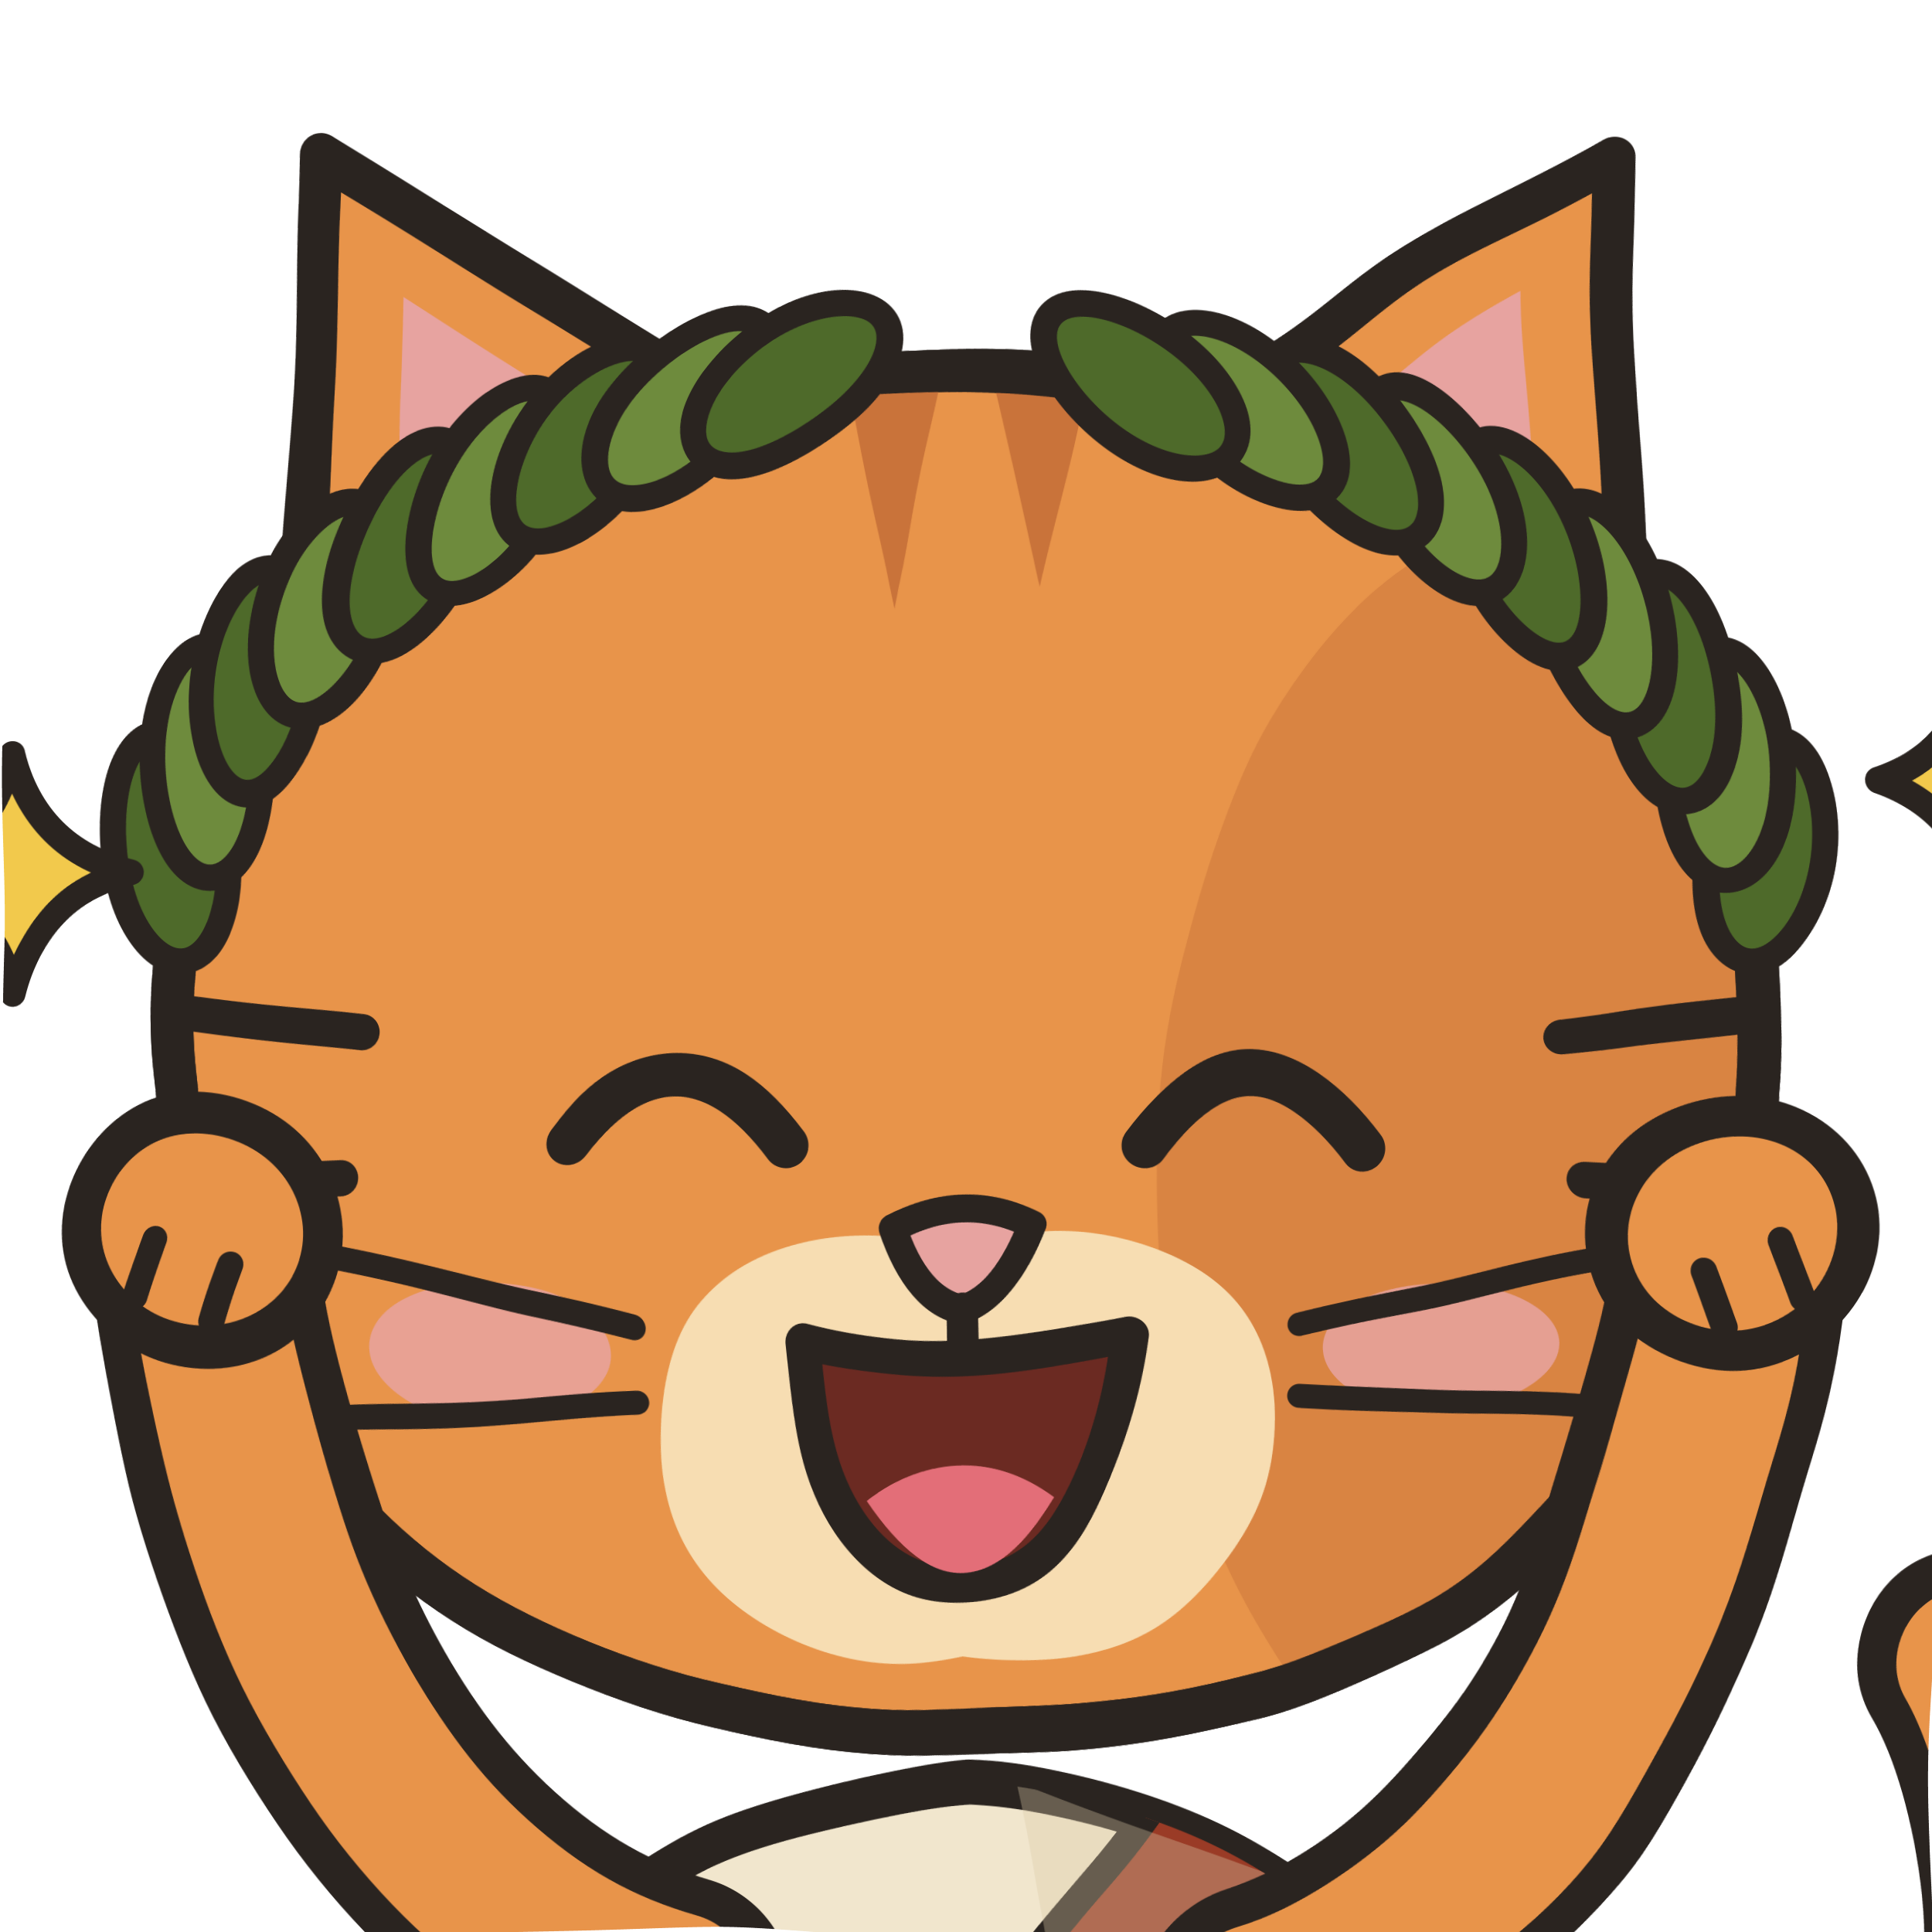
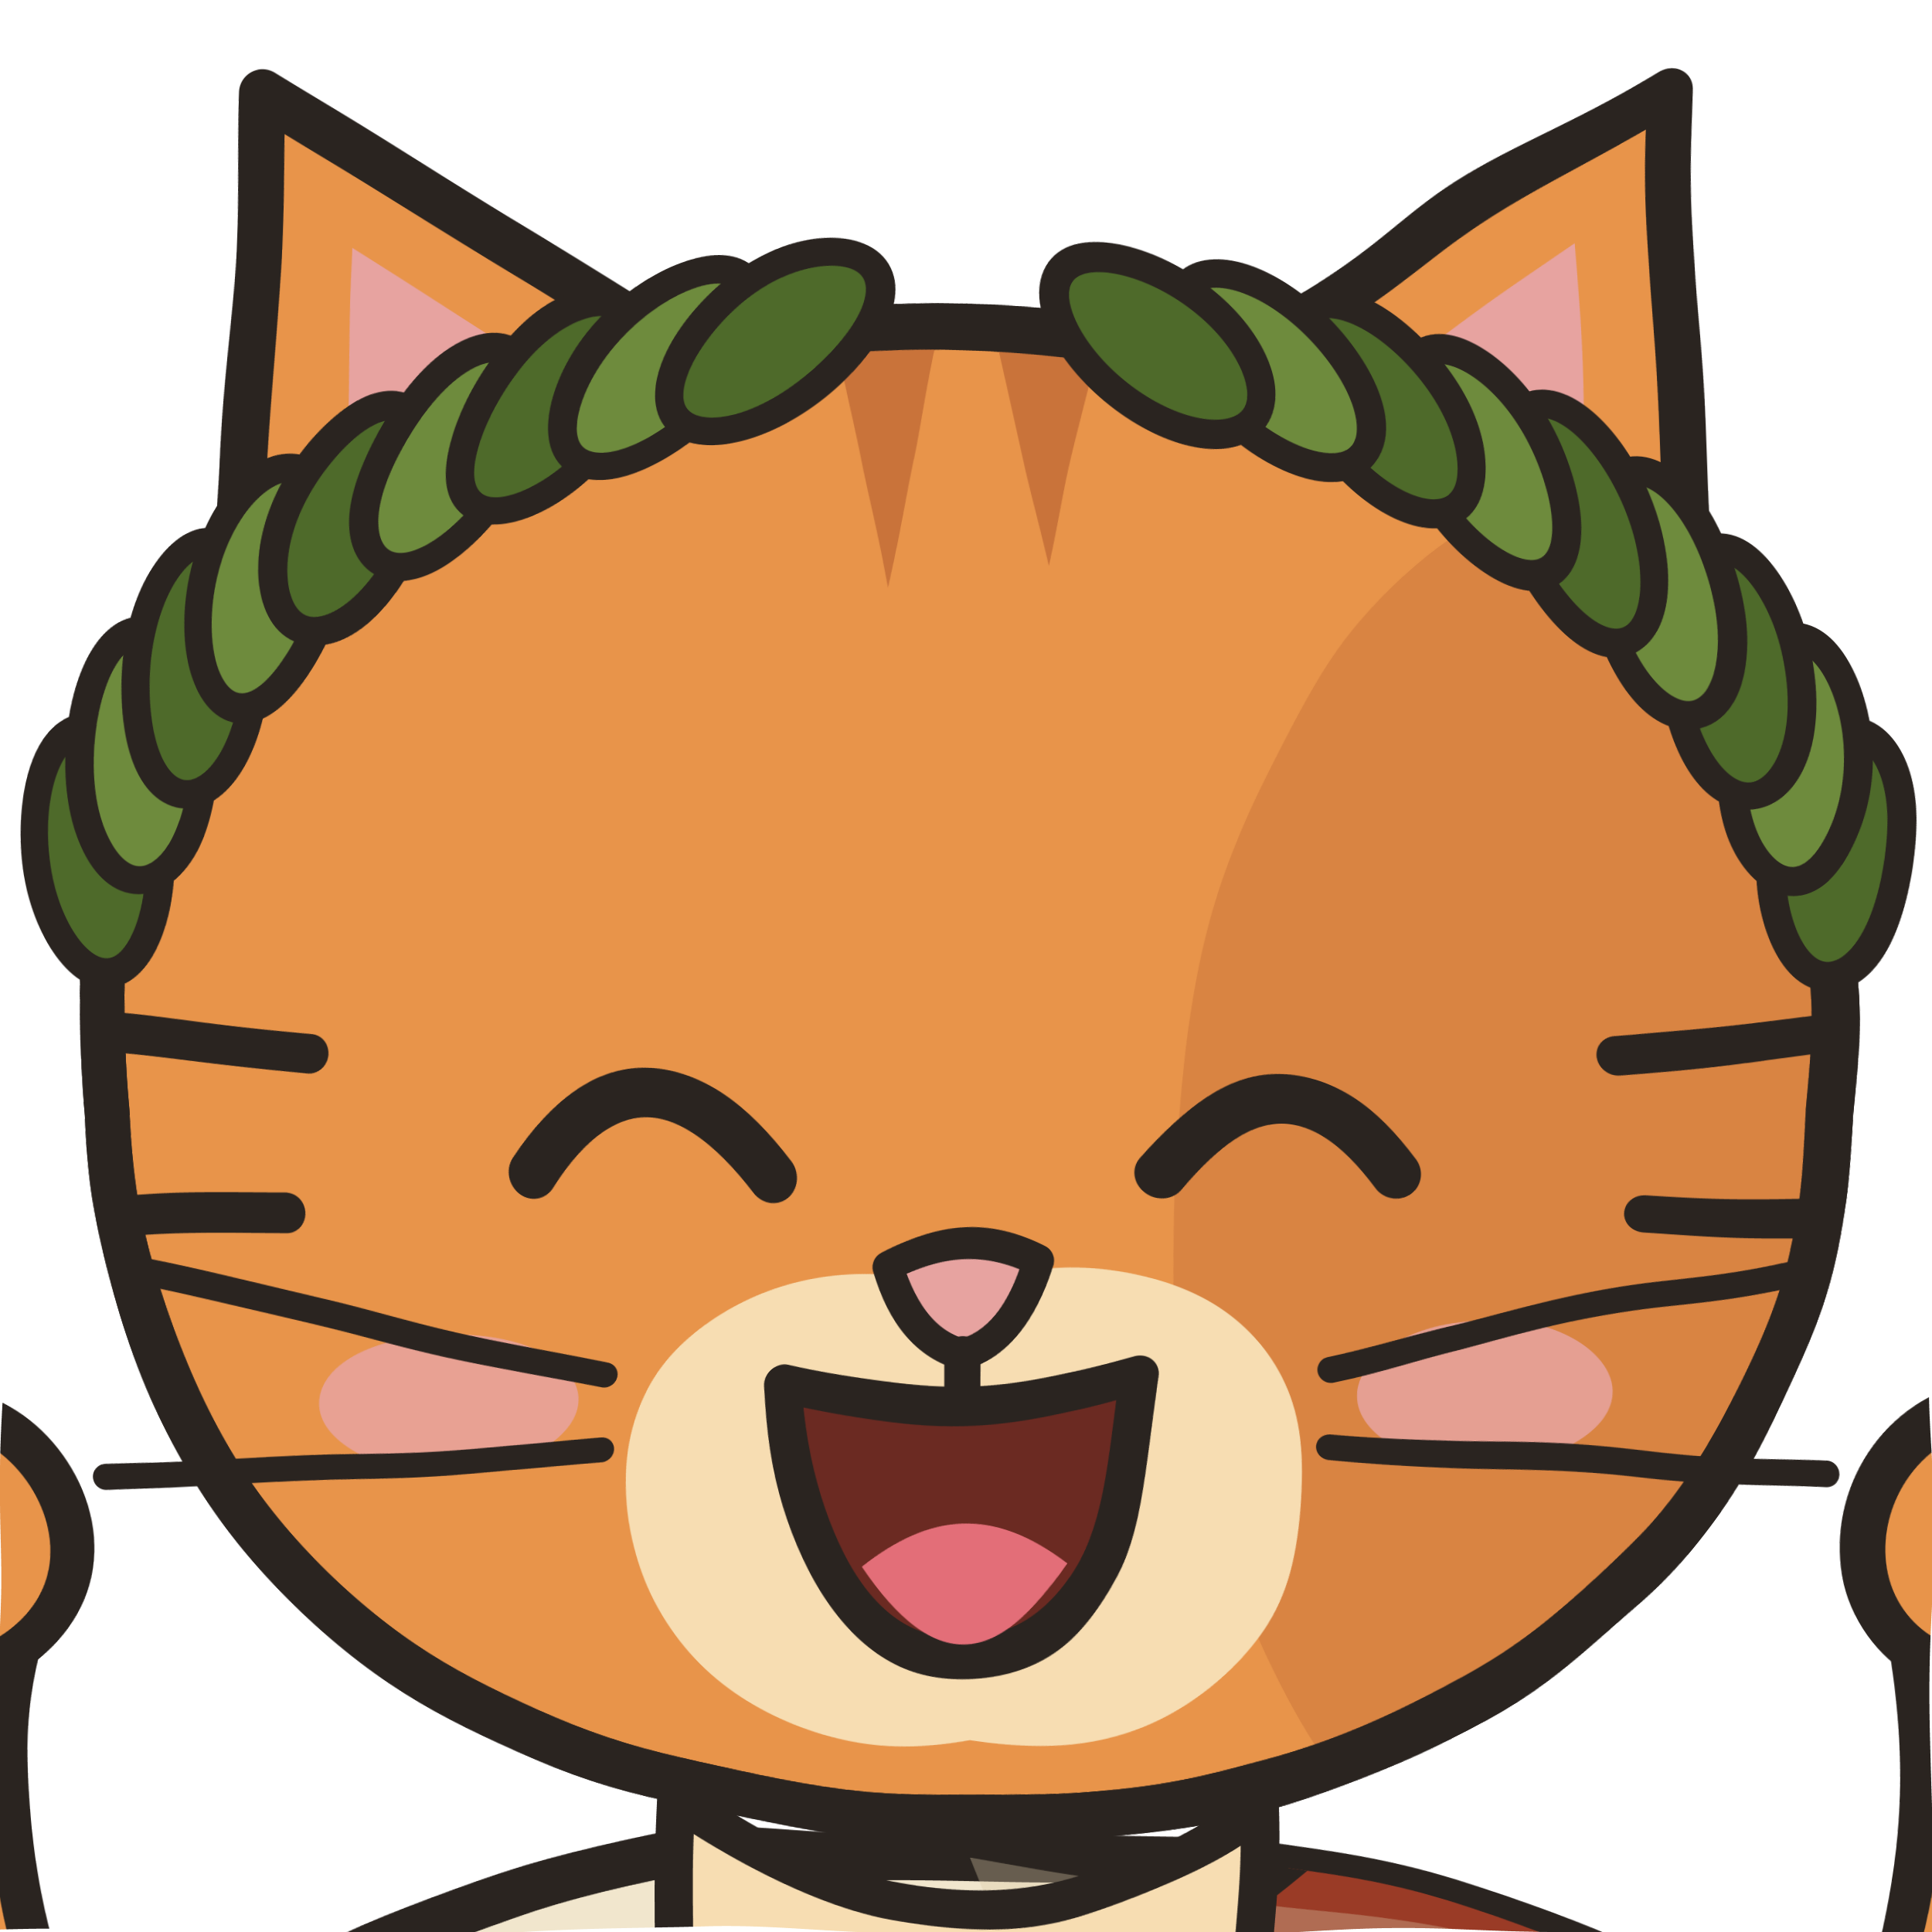
- <svg xmlns="http://www.w3.org/2000/svg" viewBox="44 12 152 152" width="152" height="152">
+ <svg xmlns="http://www.w3.org/2000/svg" viewBox="46 22 148 148" width="148" height="148">
  <defs>
    <filter id="rough" x="-5%" y="-5%" width="110%" height="110%">
      <feTurbulence type="fractalNoise" baseFrequency="0.035" numOctaves="2" seed="7" result="n" />
      <feDisplacementMap in="SourceGraphic" in2="n" scale="2.2" />
    </filter>
    <clipPath id="head">
      <path d="M54,96 C50,56 84,36 120,36 C156,36 190,56 186,96 C184,132 156,150 120,150 C84,150 56,132 54,96 Z" />
    </clipPath>
    <clipPath id="body">
-       <path d="M70,226 C62,190 82,152 120,150 C158,152 178,190 170,226 Q120,236 70,226 Z" />
+       <path d="M22,240 C26,196 58,170 100,164 L140,164 C182,170 214,196 218,240 Z" />
    </clipPath>
  </defs>
  <g filter="url(#rough)">
-     <g transform="translate(7.2 11) scale(0.94)">
-       <path d="M160,214 C212,208 216,160 204,140" fill="none" stroke="#2A2420" stroke-width="19.0" stroke-linecap="round" />
-       <path d="M160,214 C212,208 216,160 204,140" fill="none" stroke="#E8944A" stroke-width="12.5" stroke-linecap="round" />
-       <path d="M209.1,189.3 L202.9,186.3" fill="none" stroke="#C9733A" stroke-width="2.6" stroke-linecap="round" stroke-linejoin="round" />
-       <path d="M215.1,168.8 L208.2,168.2" fill="none" stroke="#C9733A" stroke-width="2.6" stroke-linecap="round" stroke-linejoin="round" />
-       <path d="M213.8,149.2 L207.1,150.9" fill="none" stroke="#C9733A" stroke-width="2.6" stroke-linecap="round" stroke-linejoin="round" />
-       <path d="M70,226 C62,190 82,152 120,150 C158,152 178,190 170,226 Q120,236 70,226 Z" fill="#F1E6CD" stroke="#2A2420" stroke-width="3.6" stroke-linejoin="round" stroke-linecap="round" />
-       <g clip-path="url(#body)">
-         <path d="M140,146 L170,160 L100,240 L64,240 Z" fill="#9A3B26" stroke="#2A2420" stroke-width="2.4" stroke-linejoin="round" stroke-linecap="round" />
-         <path d="M84,196 Q92,206 92,226" fill="none" stroke="#2A2420" stroke-width="2.2" stroke-linecap="round" stroke-linejoin="round" />
-         <path d="M156,194 Q150,210 154,228" fill="none" stroke="#2A2420" stroke-width="2.2" stroke-linecap="round" stroke-linejoin="round" />
-         <path d="M124,150 L180,170 L180,240 L140,240 Z" fill="#D9C9A6" opacity=".35" />
+     <path d="M22,240 C26,196 58,170 100,164 L140,164 C182,170 214,196 218,240 Z" fill="#F1E6CD" stroke="#2A2420" stroke-width="3.6" stroke-linejoin="round" stroke-linecap="round" />
+     <g clip-path="url(#body)">
+       <path d="M150,160 L190,166 L96,240 L52,240 Z" fill="#9A3B26" stroke="#2A2420" stroke-width="2.4" stroke-linejoin="round" stroke-linecap="round" />
+       <path d="M60,206 Q78,214 84,236" fill="none" stroke="#2A2420" stroke-width="2.4" stroke-linecap="round" stroke-linejoin="round" />
+       <path d="M178,200 Q170,218 176,240" fill="none" stroke="#2A2420" stroke-width="2.4" stroke-linecap="round" stroke-linejoin="round" />
+       <path d="M200,214 Q196,228 200,240" fill="none" stroke="#2A2420" stroke-width="2.4" stroke-linecap="round" stroke-linejoin="round" />
+       <path d="M120,164 L220,180 L220,240 L150,240 Z" fill="#D9C9A6" opacity=".35" />
+     </g>
+     <path d="M98,160 Q120,176 142,160 L142,172 Q120,184 98,172 Z" fill="#F7DDB2" stroke="#2A2420" stroke-width="3" stroke-linejoin="round" stroke-linecap="round" />
+     <g transform="translate(0 11) rotate(0 120 150)">
+       <path d="M64,74 L66,18 L108,44 Z" fill="#E8944A" stroke="#2A2420" stroke-width="3.6" stroke-linejoin="round" stroke-linecap="round" />
+       <path d="M72,64 L73,30 L98,46 Z" fill="#E7A3A0" />
+       <path d="M176,74 L174,18 L132,44 Z" fill="#E8944A" stroke="#2A2420" stroke-width="3.6" stroke-linejoin="round" stroke-linecap="round" />
+       <path d="M168,64 L167,30 L142,46 Z" fill="#E7A3A0" />
+       <path d="M54,96 C50,56 84,36 120,36 C156,36 190,56 186,96 C184,132 156,150 120,150 C84,150 56,132 54,96 Z" fill="#E8944A" stroke="#2A2420" stroke-width="3.6" stroke-linejoin="round" stroke-linecap="round" />
+       <g clip-path="url(#head)">
+         <ellipse cx="170" cy="104" rx="34" ry="56" fill="#C9733A" opacity=".5" />
+         <path d="M110,36 L114,56 L118,36 Z M122,36 L126,54 L130,36 Z" fill="#C9733A" />
+         <path d="M55,90 L70,92" fill="none" stroke="#2A2420" stroke-width="3" stroke-linecap="round" stroke-linejoin="round" />
+         <path d="M55,104 L68,104" fill="none" stroke="#2A2420" stroke-width="3" stroke-linecap="round" stroke-linejoin="round" />
+         <path d="M185,90 L170,92" fill="none" stroke="#2A2420" stroke-width="3" stroke-linecap="round" stroke-linejoin="round" />
+         <path d="M185,104 L172,104" fill="none" stroke="#2A2420" stroke-width="3" stroke-linecap="round" stroke-linejoin="round" />
      </g>
-       <ellipse cx="98" cy="228" rx="15" ry="9" fill="#E8944A" stroke="#2A2420" stroke-width="3.2" stroke-linejoin="round" stroke-linecap="round" />
-       <ellipse cx="142" cy="228" rx="15" ry="9" fill="#E8944A" stroke="#2A2420" stroke-width="3.2" stroke-linejoin="round" stroke-linecap="round" />
-       <path d="M95,226 L95,233" fill="none" stroke="#2A2420" stroke-width="2" stroke-linecap="round" stroke-linejoin="round" />
-       <path d="M101,226 L101,233" fill="none" stroke="#2A2420" stroke-width="2" stroke-linecap="round" stroke-linejoin="round" />
-       <path d="M139,226 L139,233" fill="none" stroke="#2A2420" stroke-width="2" stroke-linecap="round" stroke-linejoin="round" />
-       <path d="M145,226 L145,233" fill="none" stroke="#2A2420" stroke-width="2" stroke-linecap="round" stroke-linejoin="round" />
-       <g transform="translate(0 -4) rotate(0 120 150)">
-         <path d="M64,74 L66,18 L108,44 Z" fill="#E8944A" stroke="#2A2420" stroke-width="3.6" stroke-linejoin="round" stroke-linecap="round" />
-         <path d="M72,64 L73,30 L98,46 Z" fill="#E7A3A0" />
-         <path d="M176,74 L174,18 L132,44 Z" fill="#E8944A" stroke="#2A2420" stroke-width="3.6" stroke-linejoin="round" stroke-linecap="round" />
-         <path d="M168,64 L167,30 L142,46 Z" fill="#E7A3A0" />
-         <path d="M54,96 C50,56 84,36 120,36 C156,36 190,56 186,96 C184,132 156,150 120,150 C84,150 56,132 54,96 Z" fill="#E8944A" stroke="#2A2420" stroke-width="3.6" stroke-linejoin="round" stroke-linecap="round" />
-         <g clip-path="url(#head)">
-           <ellipse cx="170" cy="104" rx="34" ry="56" fill="#C9733A" opacity=".5" />
-           <path d="M110,36 L114,56 L118,36 Z M122,36 L126,54 L130,36 Z" fill="#C9733A" />
-           <path d="M55,90 L70,92" fill="none" stroke="#2A2420" stroke-width="3" stroke-linecap="round" stroke-linejoin="round" />
-           <path d="M55,104 L68,104" fill="none" stroke="#2A2420" stroke-width="3" stroke-linecap="round" stroke-linejoin="round" />
-           <path d="M185,90 L170,92" fill="none" stroke="#2A2420" stroke-width="3" stroke-linecap="round" stroke-linejoin="round" />
-           <path d="M185,104 L172,104" fill="none" stroke="#2A2420" stroke-width="3" stroke-linecap="round" stroke-linejoin="round" />
-         </g>
-         <path d="M54,96 C50,56 84,36 120,36 C156,36 190,56 186,96 C184,132 156,150 120,150 C84,150 56,132 54,96 Z" fill="none" stroke="#2A2420" stroke-width="3.6" stroke-linejoin="round" stroke-linecap="round" />
-         <path d="M94,124 C94,110 108,106 120,110 C132,106 146,110 146,124 C146,140 132,146 120,144 C108,146 94,140 94,124 Z" fill="#F7DDB2" />
-         <ellipse cx="53.4" cy="76.1" rx="9.5" ry="4.8" transform="rotate(263.0 53.4 76.1)" fill="#4E6A2A" stroke="#2A2420" stroke-width="2.2" stroke-linejoin="round" stroke-linecap="round" />
-         <ellipse cx="56.8" cy="69.0" rx="9.5" ry="4.8" transform="rotate(270.5 56.8 69.0)" fill="#6E8B3D" stroke="#2A2420" stroke-width="2.2" stroke-linejoin="round" stroke-linecap="round" />
-         <ellipse cx="61.3" cy="62.4" rx="9.5" ry="4.8" transform="rotate(278.0 61.3 62.4)" fill="#4E6A2A" stroke="#2A2420" stroke-width="2.2" stroke-linejoin="round" stroke-linecap="round" />
-         <ellipse cx="66.8" cy="56.3" rx="9.5" ry="4.8" transform="rotate(285.5 66.8 56.3)" fill="#6E8B3D" stroke="#2A2420" stroke-width="2.2" stroke-linejoin="round" stroke-linecap="round" />
-         <ellipse cx="73.2" cy="50.9" rx="9.5" ry="4.8" transform="rotate(293.0 73.2 50.9)" fill="#4E6A2A" stroke="#2A2420" stroke-width="2.2" stroke-linejoin="round" stroke-linecap="round" />
-         <ellipse cx="80.4" cy="46.2" rx="9.5" ry="4.8" transform="rotate(300.5 80.4 46.2)" fill="#6E8B3D" stroke="#2A2420" stroke-width="2.2" stroke-linejoin="round" stroke-linecap="round" />
-         <ellipse cx="88.2" cy="42.3" rx="9.5" ry="4.8" transform="rotate(308.0 88.2 42.3)" fill="#4E6A2A" stroke="#2A2420" stroke-width="2.2" stroke-linejoin="round" stroke-linecap="round" />
-         <ellipse cx="96.6" cy="39.3" rx="9.5" ry="4.8" transform="rotate(315.5 96.6 39.3)" fill="#6E8B3D" stroke="#2A2420" stroke-width="2.2" stroke-linejoin="round" stroke-linecap="round" />
-         <ellipse cx="105.4" cy="37.3" rx="9.5" ry="4.8" transform="rotate(323.0 105.4 37.3)" fill="#4E6A2A" stroke="#2A2420" stroke-width="2.2" stroke-linejoin="round" stroke-linecap="round" />
-         <ellipse cx="186.6" cy="76.1" rx="9.5" ry="4.8" transform="rotate(457.0 186.6 76.1)" fill="#4E6A2A" stroke="#2A2420" stroke-width="2.2" stroke-linejoin="round" stroke-linecap="round" />
-         <ellipse cx="183.2" cy="69.0" rx="9.5" ry="4.8" transform="rotate(449.5 183.2 69.0)" fill="#6E8B3D" stroke="#2A2420" stroke-width="2.2" stroke-linejoin="round" stroke-linecap="round" />
-         <ellipse cx="178.7" cy="62.4" rx="9.5" ry="4.8" transform="rotate(442.0 178.7 62.4)" fill="#4E6A2A" stroke="#2A2420" stroke-width="2.2" stroke-linejoin="round" stroke-linecap="round" />
-         <ellipse cx="173.2" cy="56.3" rx="9.5" ry="4.8" transform="rotate(434.5 173.2 56.3)" fill="#6E8B3D" stroke="#2A2420" stroke-width="2.2" stroke-linejoin="round" stroke-linecap="round" />
-         <ellipse cx="166.8" cy="50.9" rx="9.5" ry="4.8" transform="rotate(427.0 166.8 50.9)" fill="#4E6A2A" stroke="#2A2420" stroke-width="2.2" stroke-linejoin="round" stroke-linecap="round" />
-         <ellipse cx="159.6" cy="46.2" rx="9.5" ry="4.8" transform="rotate(419.5 159.6 46.2)" fill="#6E8B3D" stroke="#2A2420" stroke-width="2.2" stroke-linejoin="round" stroke-linecap="round" />
-         <ellipse cx="151.8" cy="42.3" rx="9.5" ry="4.8" transform="rotate(412.0 151.8 42.3)" fill="#4E6A2A" stroke="#2A2420" stroke-width="2.2" stroke-linejoin="round" stroke-linecap="round" />
-         <ellipse cx="143.4" cy="39.3" rx="9.5" ry="4.8" transform="rotate(404.5 143.4 39.3)" fill="#6E8B3D" stroke="#2A2420" stroke-width="2.2" stroke-linejoin="round" stroke-linecap="round" />
-         <ellipse cx="134.6" cy="37.3" rx="9.5" ry="4.8" transform="rotate(397.0 134.6 37.3)" fill="#4E6A2A" stroke="#2A2420" stroke-width="2.2" stroke-linejoin="round" stroke-linecap="round" />
-         <path d="M87,101 Q96,89 105,101" fill="none" stroke="#2A2420" stroke-width="3.8" stroke-linecap="round" stroke-linejoin="round" />
-         <path d="M135,101 Q144,89 153,101" fill="none" stroke="#2A2420" stroke-width="3.8" stroke-linecap="round" stroke-linejoin="round" />
-         <ellipse cx="80" cy="118" rx="10" ry="5.5" fill="#E7A3A0" opacity=".85" />
-         <ellipse cx="160" cy="118" rx="10" ry="5.5" fill="#E7A3A0" opacity=".85" />
-         <path d="M114,108 Q120,105 126,108 Q124,114 120,115 Q116,114 114,108 Z" fill="#E7A3A0" stroke="#2A2420" stroke-width="2.4" stroke-linejoin="round" stroke-linecap="round" />
-         <path d="M120,115 L120,118" fill="none" stroke="#2A2420" stroke-width="2.8" stroke-linecap="round" stroke-linejoin="round" />
-         <path d="M106,117 Q120,121 134,117 Q132,138 120,138 Q108,138 106,117 Z" fill="#6B2A22" stroke="#2A2420" stroke-width="3" stroke-linejoin="round" stroke-linecap="round" />
-         <path d="M112,131 Q120,125 128,131 Q124,137 120,137 Q116,137 112,131 Z" fill="#E36E78" />
-         <path d="M92,116 L56,108" fill="none" stroke="#2A2420" stroke-width="2" stroke-linecap="round" stroke-linejoin="round" />
-         <path d="M92,122 L54,124" fill="none" stroke="#2A2420" stroke-width="2" stroke-linecap="round" stroke-linejoin="round" />
-         <path d="M148,116 L184,108" fill="none" stroke="#2A2420" stroke-width="2" stroke-linecap="round" stroke-linejoin="round" />
-         <path d="M148,122 L186,124" fill="none" stroke="#2A2420" stroke-width="2" stroke-linecap="round" stroke-linejoin="round" />
-       </g>
-       <path d="M96,168 C70,160 58,130 56,104" fill="none" stroke="#2A2420" stroke-width="19.5" stroke-linecap="round" />
-       <path d="M96,168 C70,160 58,130 56,104" fill="none" stroke="#E8944A" stroke-width="13" stroke-linecap="round" />
-       <g transform="rotate(20 56 104)">
-         <ellipse cx="56" cy="104" rx="10.5" ry="9.66" fill="#E8944A" stroke="#2A2420" stroke-width="3.4" stroke-linejoin="round" stroke-linecap="round" />
-         <path d="M52.5,106 L52.5,111" fill="none" stroke="#2A2420" stroke-width="2.2" stroke-linecap="round" stroke-linejoin="round" />
-         <path d="M59.5,106 L59.5,111" fill="none" stroke="#2A2420" stroke-width="2.2" stroke-linecap="round" stroke-linejoin="round" />
-       </g>
-       <path d="M144,168 C170,160 182,130 184,104" fill="none" stroke="#2A2420" stroke-width="19.5" stroke-linecap="round" />
-       <path d="M144,168 C170,160 182,130 184,104" fill="none" stroke="#E8944A" stroke-width="13" stroke-linecap="round" />
-       <g transform="rotate(-20 184 104)">
-         <ellipse cx="184" cy="104" rx="10.5" ry="9.66" fill="#E8944A" stroke="#2A2420" stroke-width="3.4" stroke-linejoin="round" stroke-linecap="round" />
-         <path d="M180.5,106 L180.5,111" fill="none" stroke="#2A2420" stroke-width="2.2" stroke-linecap="round" stroke-linejoin="round" />
-         <path d="M187.5,106 L187.5,111" fill="none" stroke="#2A2420" stroke-width="2.2" stroke-linecap="round" stroke-linejoin="round" />
-       </g>
-       <path d="M40,64 Q42,72 50,74 Q42,76 40,84 Q38,76 30,74 Q38,72 40,64 Z" fill="#F2C94C" stroke="#2A2420" stroke-width="2.2" stroke-linejoin="round" stroke-linecap="round" />
-       <path d="M204,58 Q206,64 212,66 Q206,68 204,74 Q202,68 196,66 Q202,64 204,58 Z" fill="#F2C94C" stroke="#2A2420" stroke-width="2.2" stroke-linejoin="round" stroke-linecap="round" />
-       <path d="M30,118 Q32,122 36,124 Q32,126 30,130 Q28,126 24,124 Q28,122 30,118 Z" fill="#F2C94C" stroke="#2A2420" stroke-width="2.2" stroke-linejoin="round" stroke-linecap="round" />
+       <path d="M54,96 C50,56 84,36 120,36 C156,36 190,56 186,96 C184,132 156,150 120,150 C84,150 56,132 54,96 Z" fill="none" stroke="#2A2420" stroke-width="3.6" stroke-linejoin="round" stroke-linecap="round" />
+       <path d="M94,124 C94,110 108,106 120,110 C132,106 146,110 146,124 C146,140 132,146 120,144 C108,146 94,140 94,124 Z" fill="#F7DDB2" />
+       <ellipse cx="53.4" cy="76.1" rx="9.5" ry="4.8" transform="rotate(263.0 53.4 76.1)" fill="#4E6A2A" stroke="#2A2420" stroke-width="2.2" stroke-linejoin="round" stroke-linecap="round" />
+       <ellipse cx="56.8" cy="69.0" rx="9.5" ry="4.8" transform="rotate(270.5 56.8 69.0)" fill="#6E8B3D" stroke="#2A2420" stroke-width="2.2" stroke-linejoin="round" stroke-linecap="round" />
+       <ellipse cx="61.3" cy="62.4" rx="9.5" ry="4.8" transform="rotate(278.0 61.3 62.4)" fill="#4E6A2A" stroke="#2A2420" stroke-width="2.2" stroke-linejoin="round" stroke-linecap="round" />
+       <ellipse cx="66.8" cy="56.3" rx="9.5" ry="4.8" transform="rotate(285.5 66.8 56.3)" fill="#6E8B3D" stroke="#2A2420" stroke-width="2.2" stroke-linejoin="round" stroke-linecap="round" />
+       <ellipse cx="73.2" cy="50.9" rx="9.5" ry="4.8" transform="rotate(293.0 73.2 50.9)" fill="#4E6A2A" stroke="#2A2420" stroke-width="2.2" stroke-linejoin="round" stroke-linecap="round" />
+       <ellipse cx="80.4" cy="46.2" rx="9.5" ry="4.8" transform="rotate(300.5 80.4 46.2)" fill="#6E8B3D" stroke="#2A2420" stroke-width="2.2" stroke-linejoin="round" stroke-linecap="round" />
+       <ellipse cx="88.2" cy="42.3" rx="9.5" ry="4.8" transform="rotate(308.0 88.2 42.3)" fill="#4E6A2A" stroke="#2A2420" stroke-width="2.2" stroke-linejoin="round" stroke-linecap="round" />
+       <ellipse cx="96.6" cy="39.3" rx="9.5" ry="4.8" transform="rotate(315.5 96.6 39.3)" fill="#6E8B3D" stroke="#2A2420" stroke-width="2.2" stroke-linejoin="round" stroke-linecap="round" />
+       <ellipse cx="105.4" cy="37.3" rx="9.5" ry="4.8" transform="rotate(323.0 105.4 37.3)" fill="#4E6A2A" stroke="#2A2420" stroke-width="2.2" stroke-linejoin="round" stroke-linecap="round" />
+       <ellipse cx="186.6" cy="76.1" rx="9.5" ry="4.8" transform="rotate(457.0 186.6 76.1)" fill="#4E6A2A" stroke="#2A2420" stroke-width="2.2" stroke-linejoin="round" stroke-linecap="round" />
+       <ellipse cx="183.2" cy="69.0" rx="9.5" ry="4.8" transform="rotate(449.5 183.2 69.0)" fill="#6E8B3D" stroke="#2A2420" stroke-width="2.2" stroke-linejoin="round" stroke-linecap="round" />
+       <ellipse cx="178.7" cy="62.4" rx="9.5" ry="4.8" transform="rotate(442.0 178.7 62.4)" fill="#4E6A2A" stroke="#2A2420" stroke-width="2.2" stroke-linejoin="round" stroke-linecap="round" />
+       <ellipse cx="173.2" cy="56.3" rx="9.5" ry="4.8" transform="rotate(434.5 173.2 56.3)" fill="#6E8B3D" stroke="#2A2420" stroke-width="2.2" stroke-linejoin="round" stroke-linecap="round" />
+       <ellipse cx="166.8" cy="50.9" rx="9.5" ry="4.8" transform="rotate(427.0 166.8 50.9)" fill="#4E6A2A" stroke="#2A2420" stroke-width="2.2" stroke-linejoin="round" stroke-linecap="round" />
+       <ellipse cx="159.6" cy="46.2" rx="9.5" ry="4.8" transform="rotate(419.5 159.6 46.2)" fill="#6E8B3D" stroke="#2A2420" stroke-width="2.2" stroke-linejoin="round" stroke-linecap="round" />
+       <ellipse cx="151.8" cy="42.3" rx="9.5" ry="4.8" transform="rotate(412.0 151.8 42.3)" fill="#4E6A2A" stroke="#2A2420" stroke-width="2.2" stroke-linejoin="round" stroke-linecap="round" />
+       <ellipse cx="143.4" cy="39.3" rx="9.5" ry="4.8" transform="rotate(404.5 143.4 39.3)" fill="#6E8B3D" stroke="#2A2420" stroke-width="2.2" stroke-linejoin="round" stroke-linecap="round" />
+       <ellipse cx="134.6" cy="37.3" rx="9.5" ry="4.8" transform="rotate(397.0 134.6 37.3)" fill="#4E6A2A" stroke="#2A2420" stroke-width="2.2" stroke-linejoin="round" stroke-linecap="round" />
+       <path d="M87,101 Q96,89 105,101" fill="none" stroke="#2A2420" stroke-width="3.8" stroke-linecap="round" stroke-linejoin="round" />
+       <path d="M135,101 Q144,89 153,101" fill="none" stroke="#2A2420" stroke-width="3.8" stroke-linecap="round" stroke-linejoin="round" />
+       <ellipse cx="80" cy="118" rx="10" ry="5.5" fill="#E7A3A0" opacity=".85" />
+       <ellipse cx="160" cy="118" rx="10" ry="5.5" fill="#E7A3A0" opacity=".85" />
+       <path d="M114,108 Q120,105 126,108 Q124,114 120,115 Q116,114 114,108 Z" fill="#E7A3A0" stroke="#2A2420" stroke-width="2.4" stroke-linejoin="round" stroke-linecap="round" />
+       <path d="M120,115 L120,118" fill="none" stroke="#2A2420" stroke-width="2.8" stroke-linecap="round" stroke-linejoin="round" />
+       <path d="M106,117 Q120,121 134,117 Q132,138 120,138 Q108,138 106,117 Z" fill="#6B2A22" stroke="#2A2420" stroke-width="3" stroke-linejoin="round" stroke-linecap="round" />
+       <path d="M112,131 Q120,125 128,131 Q124,137 120,137 Q116,137 112,131 Z" fill="#E36E78" />
+       <path d="M92,116 L56,108" fill="none" stroke="#2A2420" stroke-width="2" stroke-linecap="round" stroke-linejoin="round" />
+       <path d="M92,122 L54,124" fill="none" stroke="#2A2420" stroke-width="2" stroke-linecap="round" stroke-linejoin="round" />
+       <path d="M148,116 L184,108" fill="none" stroke="#2A2420" stroke-width="2" stroke-linecap="round" stroke-linejoin="round" />
+       <path d="M148,122 L186,124" fill="none" stroke="#2A2420" stroke-width="2" stroke-linecap="round" stroke-linejoin="round" />
    </g>
+     <path d="M62,206 C44,196 32,166 40,140" fill="none" stroke="#2A2420" stroke-width="22.0" stroke-linecap="round" />
+     <path d="M62,206 C44,196 32,166 40,140" fill="none" stroke="#E8944A" stroke-width="15.5" stroke-linecap="round" />
+     <g transform="rotate(20 40 140)">
+       <ellipse cx="40" cy="140" rx="11.5" ry="10.58" fill="#E8944A" stroke="#2A2420" stroke-width="3.4" stroke-linejoin="round" stroke-linecap="round" />
+       <path d="M36.5,142 L36.5,147" fill="none" stroke="#2A2420" stroke-width="2.2" stroke-linecap="round" stroke-linejoin="round" />
+       <path d="M43.5,142 L43.5,147" fill="none" stroke="#2A2420" stroke-width="2.2" stroke-linecap="round" stroke-linejoin="round" />
+     </g>
+     <path d="M178,206 C196,196 208,166 200,140" fill="none" stroke="#2A2420" stroke-width="22.0" stroke-linecap="round" />
+     <path d="M178,206 C196,196 208,166 200,140" fill="none" stroke="#E8944A" stroke-width="15.5" stroke-linecap="round" />
+     <g transform="rotate(-20 200 140)">
+       <ellipse cx="200" cy="140" rx="11.5" ry="10.58" fill="#E8944A" stroke="#2A2420" stroke-width="3.4" stroke-linejoin="round" stroke-linecap="round" />
+       <path d="M196.5,142 L196.5,147" fill="none" stroke="#2A2420" stroke-width="2.2" stroke-linecap="round" stroke-linejoin="round" />
+       <path d="M203.5,142 L203.5,147" fill="none" stroke="#2A2420" stroke-width="2.2" stroke-linecap="round" stroke-linejoin="round" />
+     </g>
+     <path d="M24,60 Q26,68 34,70 Q26,72 24,80 Q22,72 14,70 Q22,68 24,60 Z" fill="#F2C94C" stroke="#2A2420" stroke-width="2.2" stroke-linejoin="round" stroke-linecap="round" />
+     <path d="M214,52 Q216,58 222,60 Q216,62 214,68 Q212,62 206,60 Q212,58 214,52 Z" fill="#F2C94C" stroke="#2A2420" stroke-width="2.2" stroke-linejoin="round" stroke-linecap="round" />
+     <path d="M36,94 Q38,98 42,100 Q38,102 36,106 Q34,102 30,100 Q34,98 36,94 Z" fill="#F2C94C" stroke="#2A2420" stroke-width="2.2" stroke-linejoin="round" stroke-linecap="round" />
  </g>
</svg>
